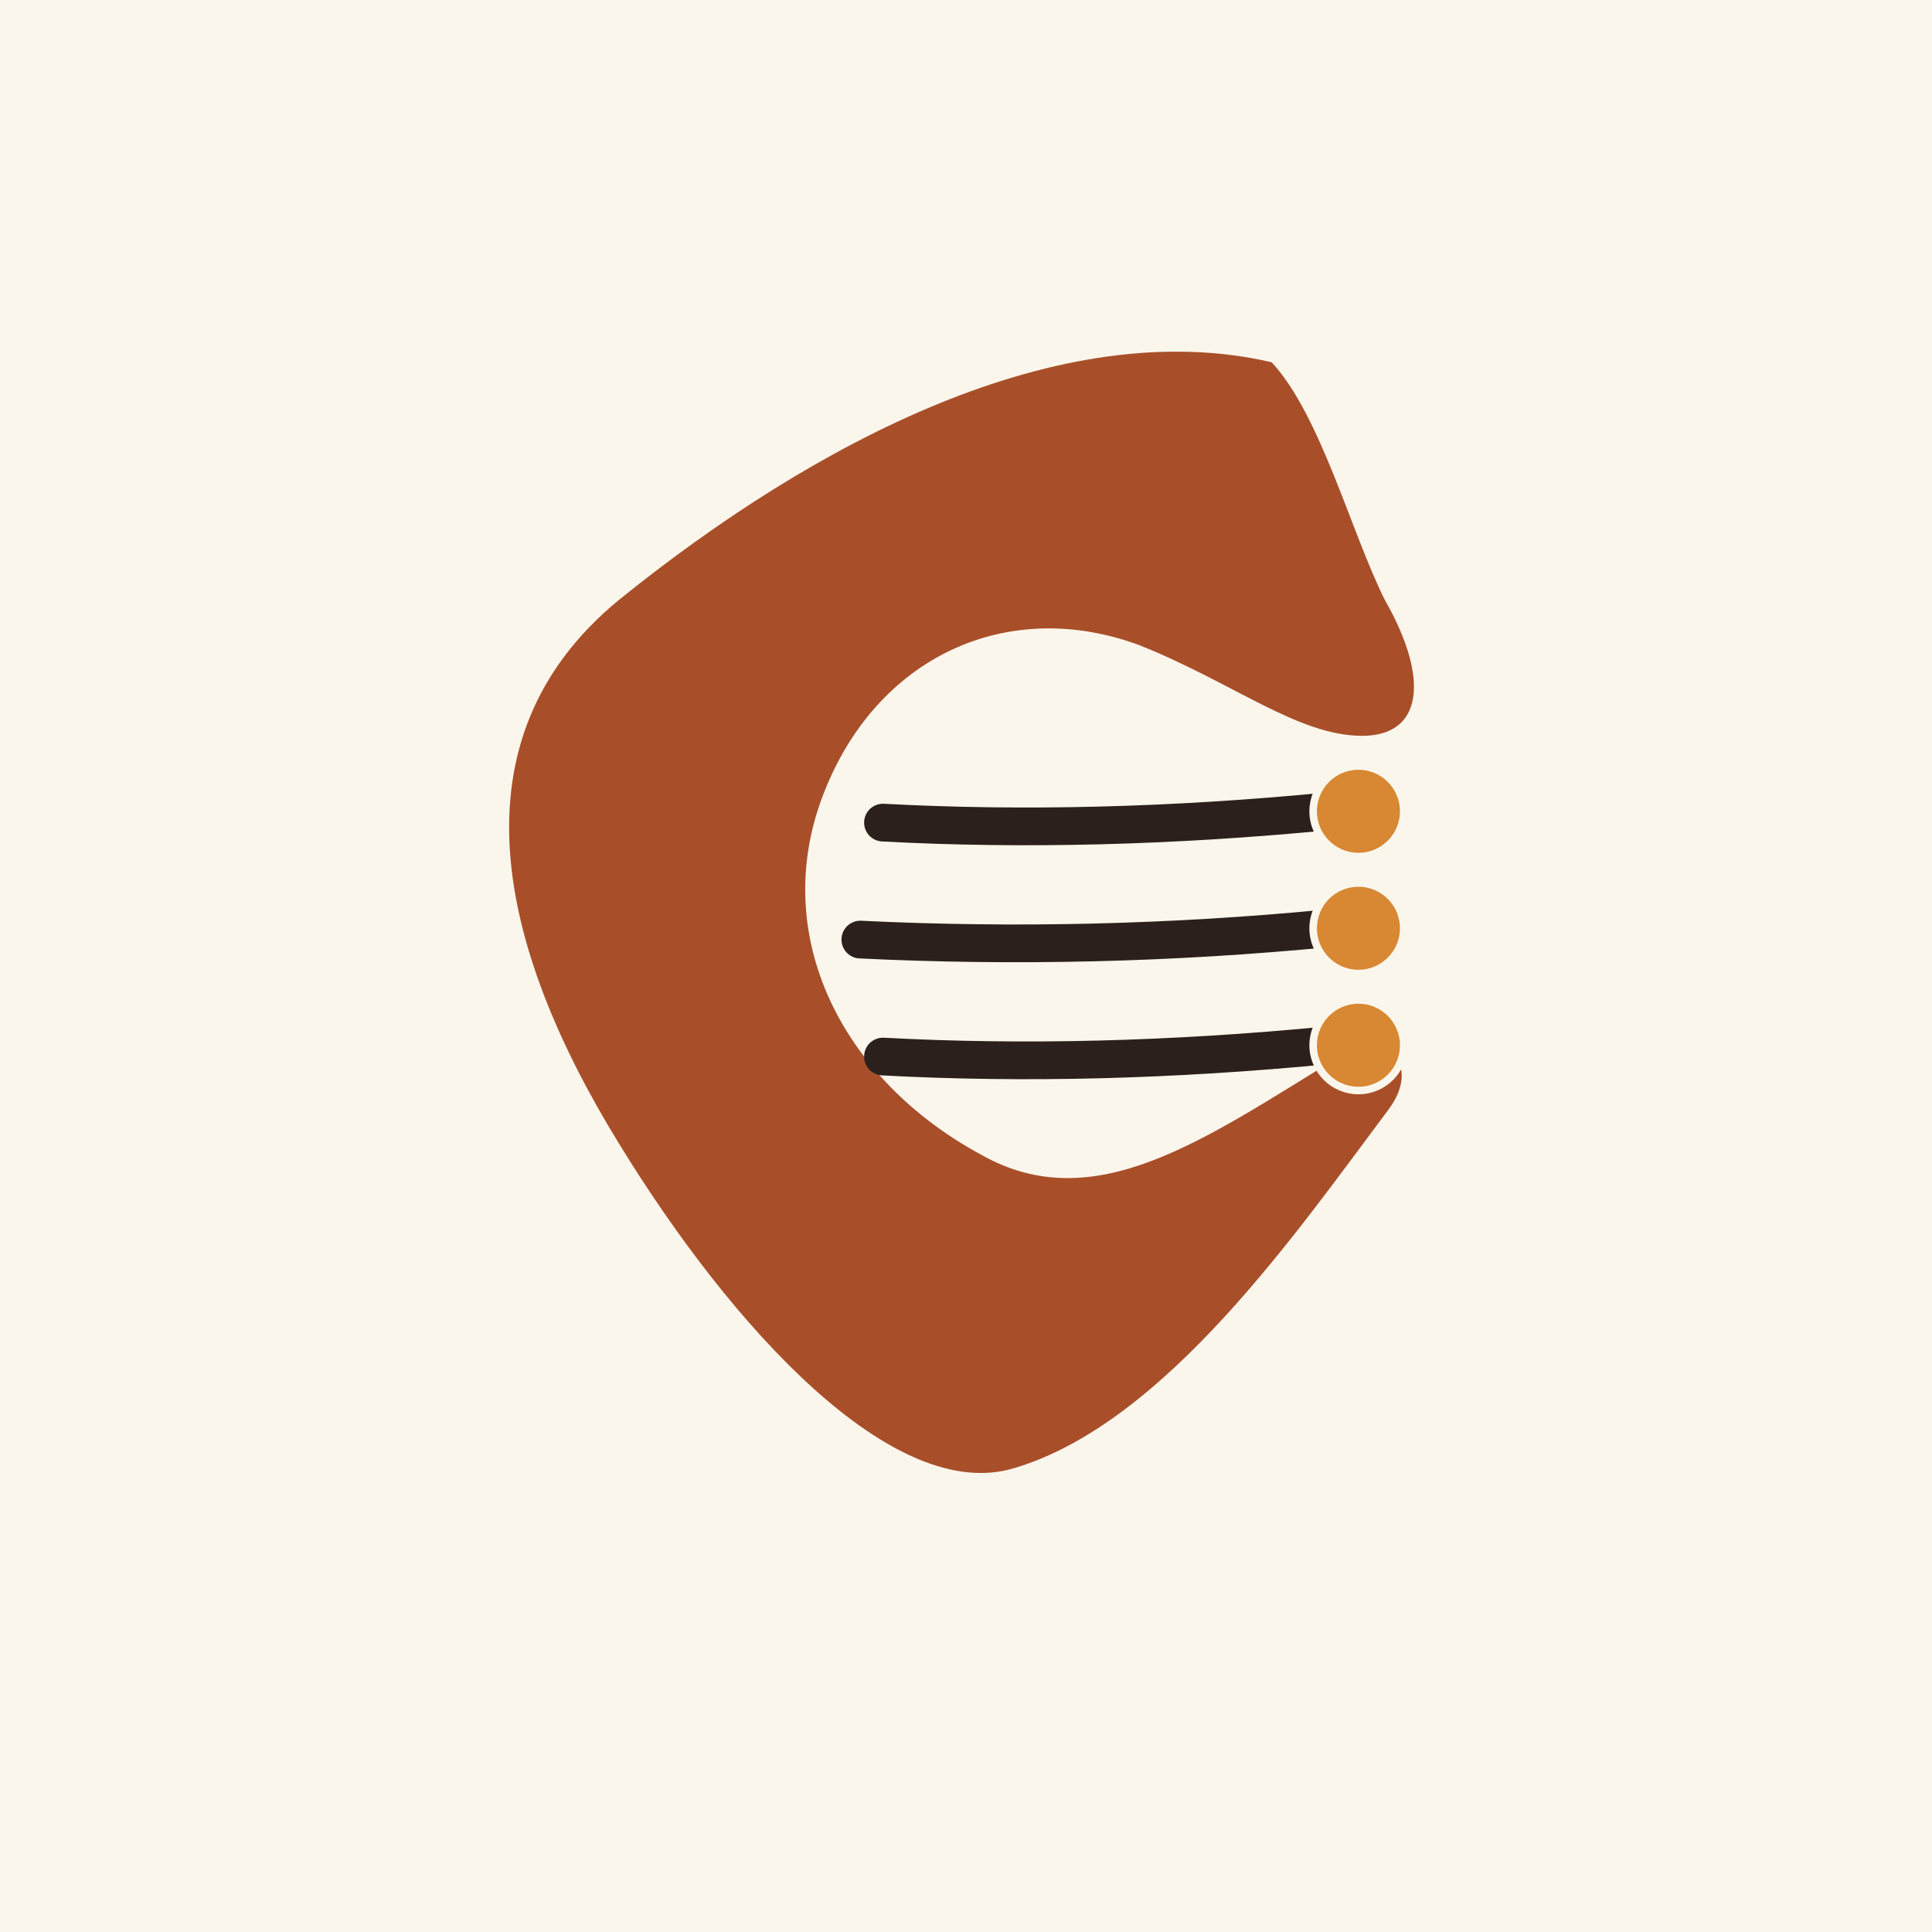
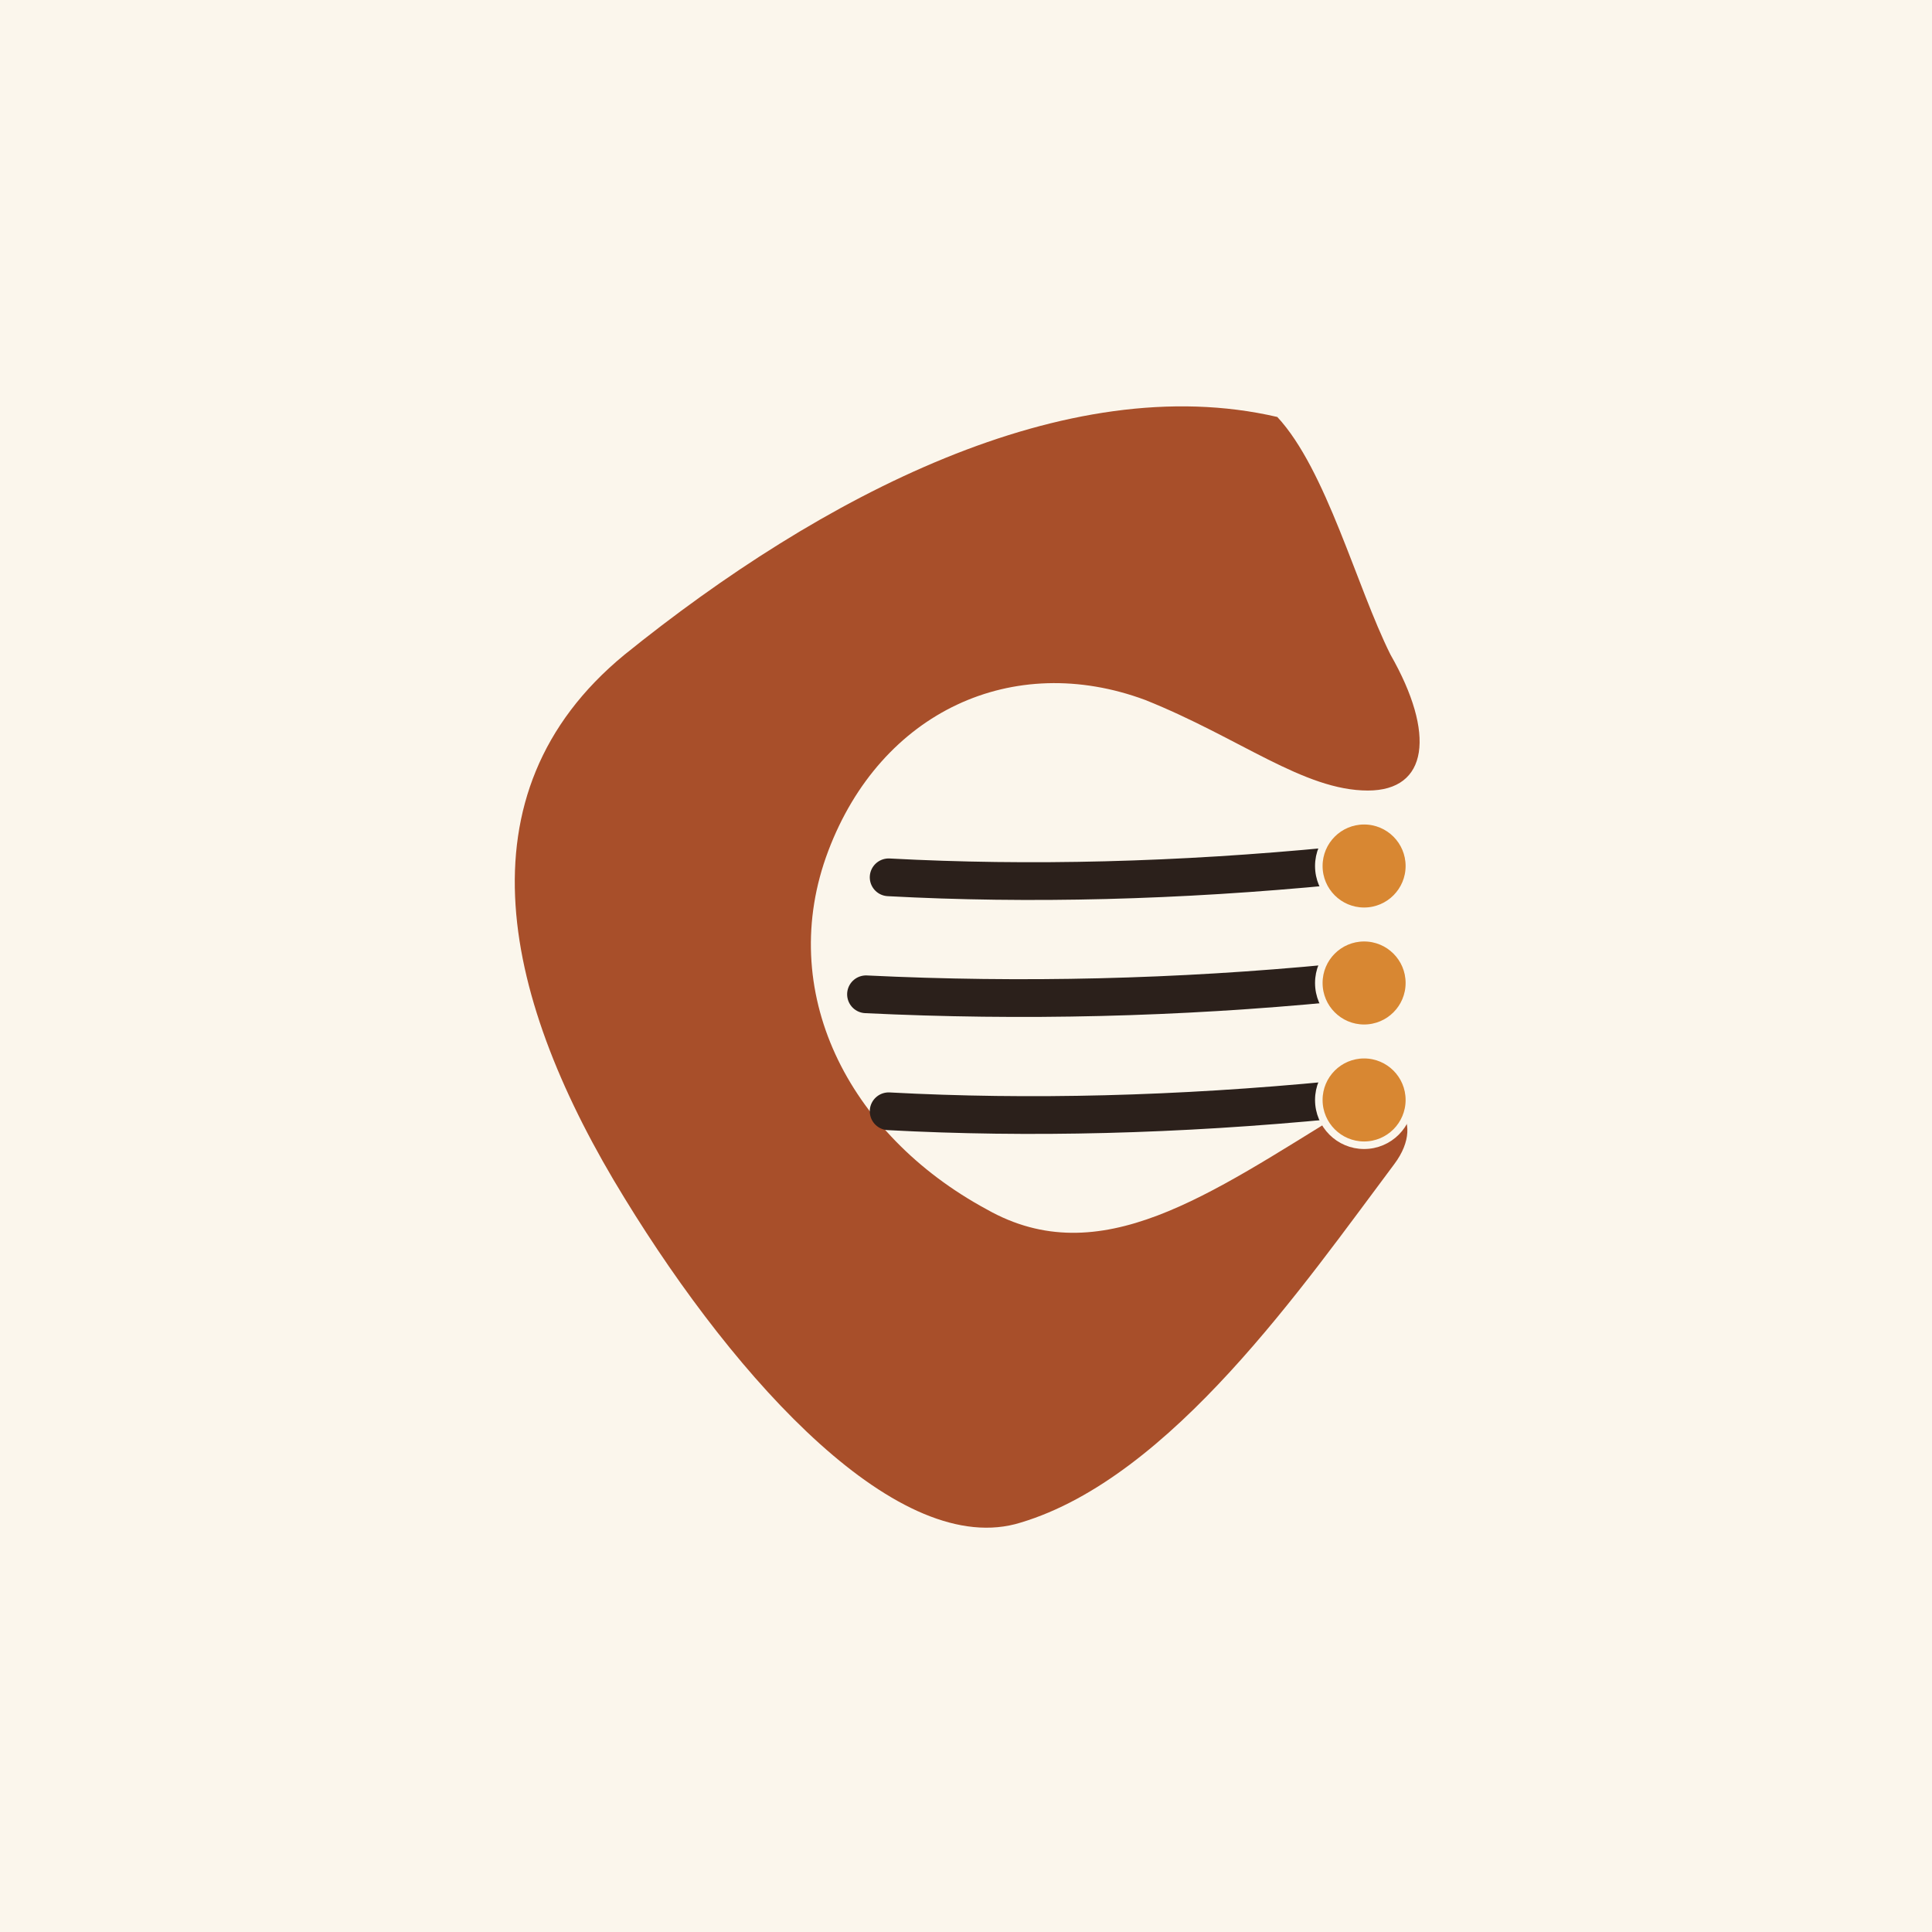
<svg xmlns="http://www.w3.org/2000/svg" width="512" height="512" viewBox="0 0 512 512">
  <rect width="512" height="512" fill="#FBF6EC" />
-   <path d="M337 96 C281 83 216 117 164 159        C119 196 132 251 164 303        C194 352 237 399 269 389        C309 377 344 326 368 294        C377 282 367 272 355 280        C319 302 290 323 260 306        C223 286 204 248 218 211        C232 174 267 158 302 171        C327 181 344 195 361 195        C377 195 379 180 367 159        C358 141 350 110 337 96 Z" fill="#A84F2A" />
-   <g fill="none" stroke="#2B201B" stroke-width="10" stroke-linecap="round">
-     <path d="M234 218 Q290 221 352 215" />
-     <path d="M228 249 Q290 252 352 246" />
-     <path d="M234 280 Q290 283 352 277" />
-   </g>
-   <g fill="#D88732" stroke="#FBF6EC" stroke-width="2">
-     <circle cx="360" cy="215" r="12" />
-     <circle cx="360" cy="246" r="12" />
-     <circle cx="360" cy="277" r="12" />
+   <g transform="translate(1.5 14.5)">
+     <path d="M337 96 C281 83 216 117 164 159        C119 196 132 251 164 303        C194 352 237 399 269 389        C309 377 344 326 368 294        C377 282 367 272 355 280        C319 302 290 323 260 306        C223 286 204 248 218 211        C232 174 267 158 302 171        C327 181 344 195 361 195        C377 195 379 180 367 159        C358 141 350 110 337 96 Z" fill="#A84F2A" />
+     <g fill="none" stroke="#2B201B" stroke-width="10" stroke-linecap="round">
+       <path d="M234 218 Q290 221 352 215" />
+       <path d="M228 249 Q290 252 352 246" />
+       <path d="M234 280 Q290 283 352 277" />
+     </g>
+     <g fill="#D88732" stroke="#FBF6EC" stroke-width="2">
+       <circle cx="360" cy="215" r="12" />
+       <circle cx="360" cy="246" r="12" />
+       <circle cx="360" cy="277" r="12" />
+     </g>
  </g>
</svg>
